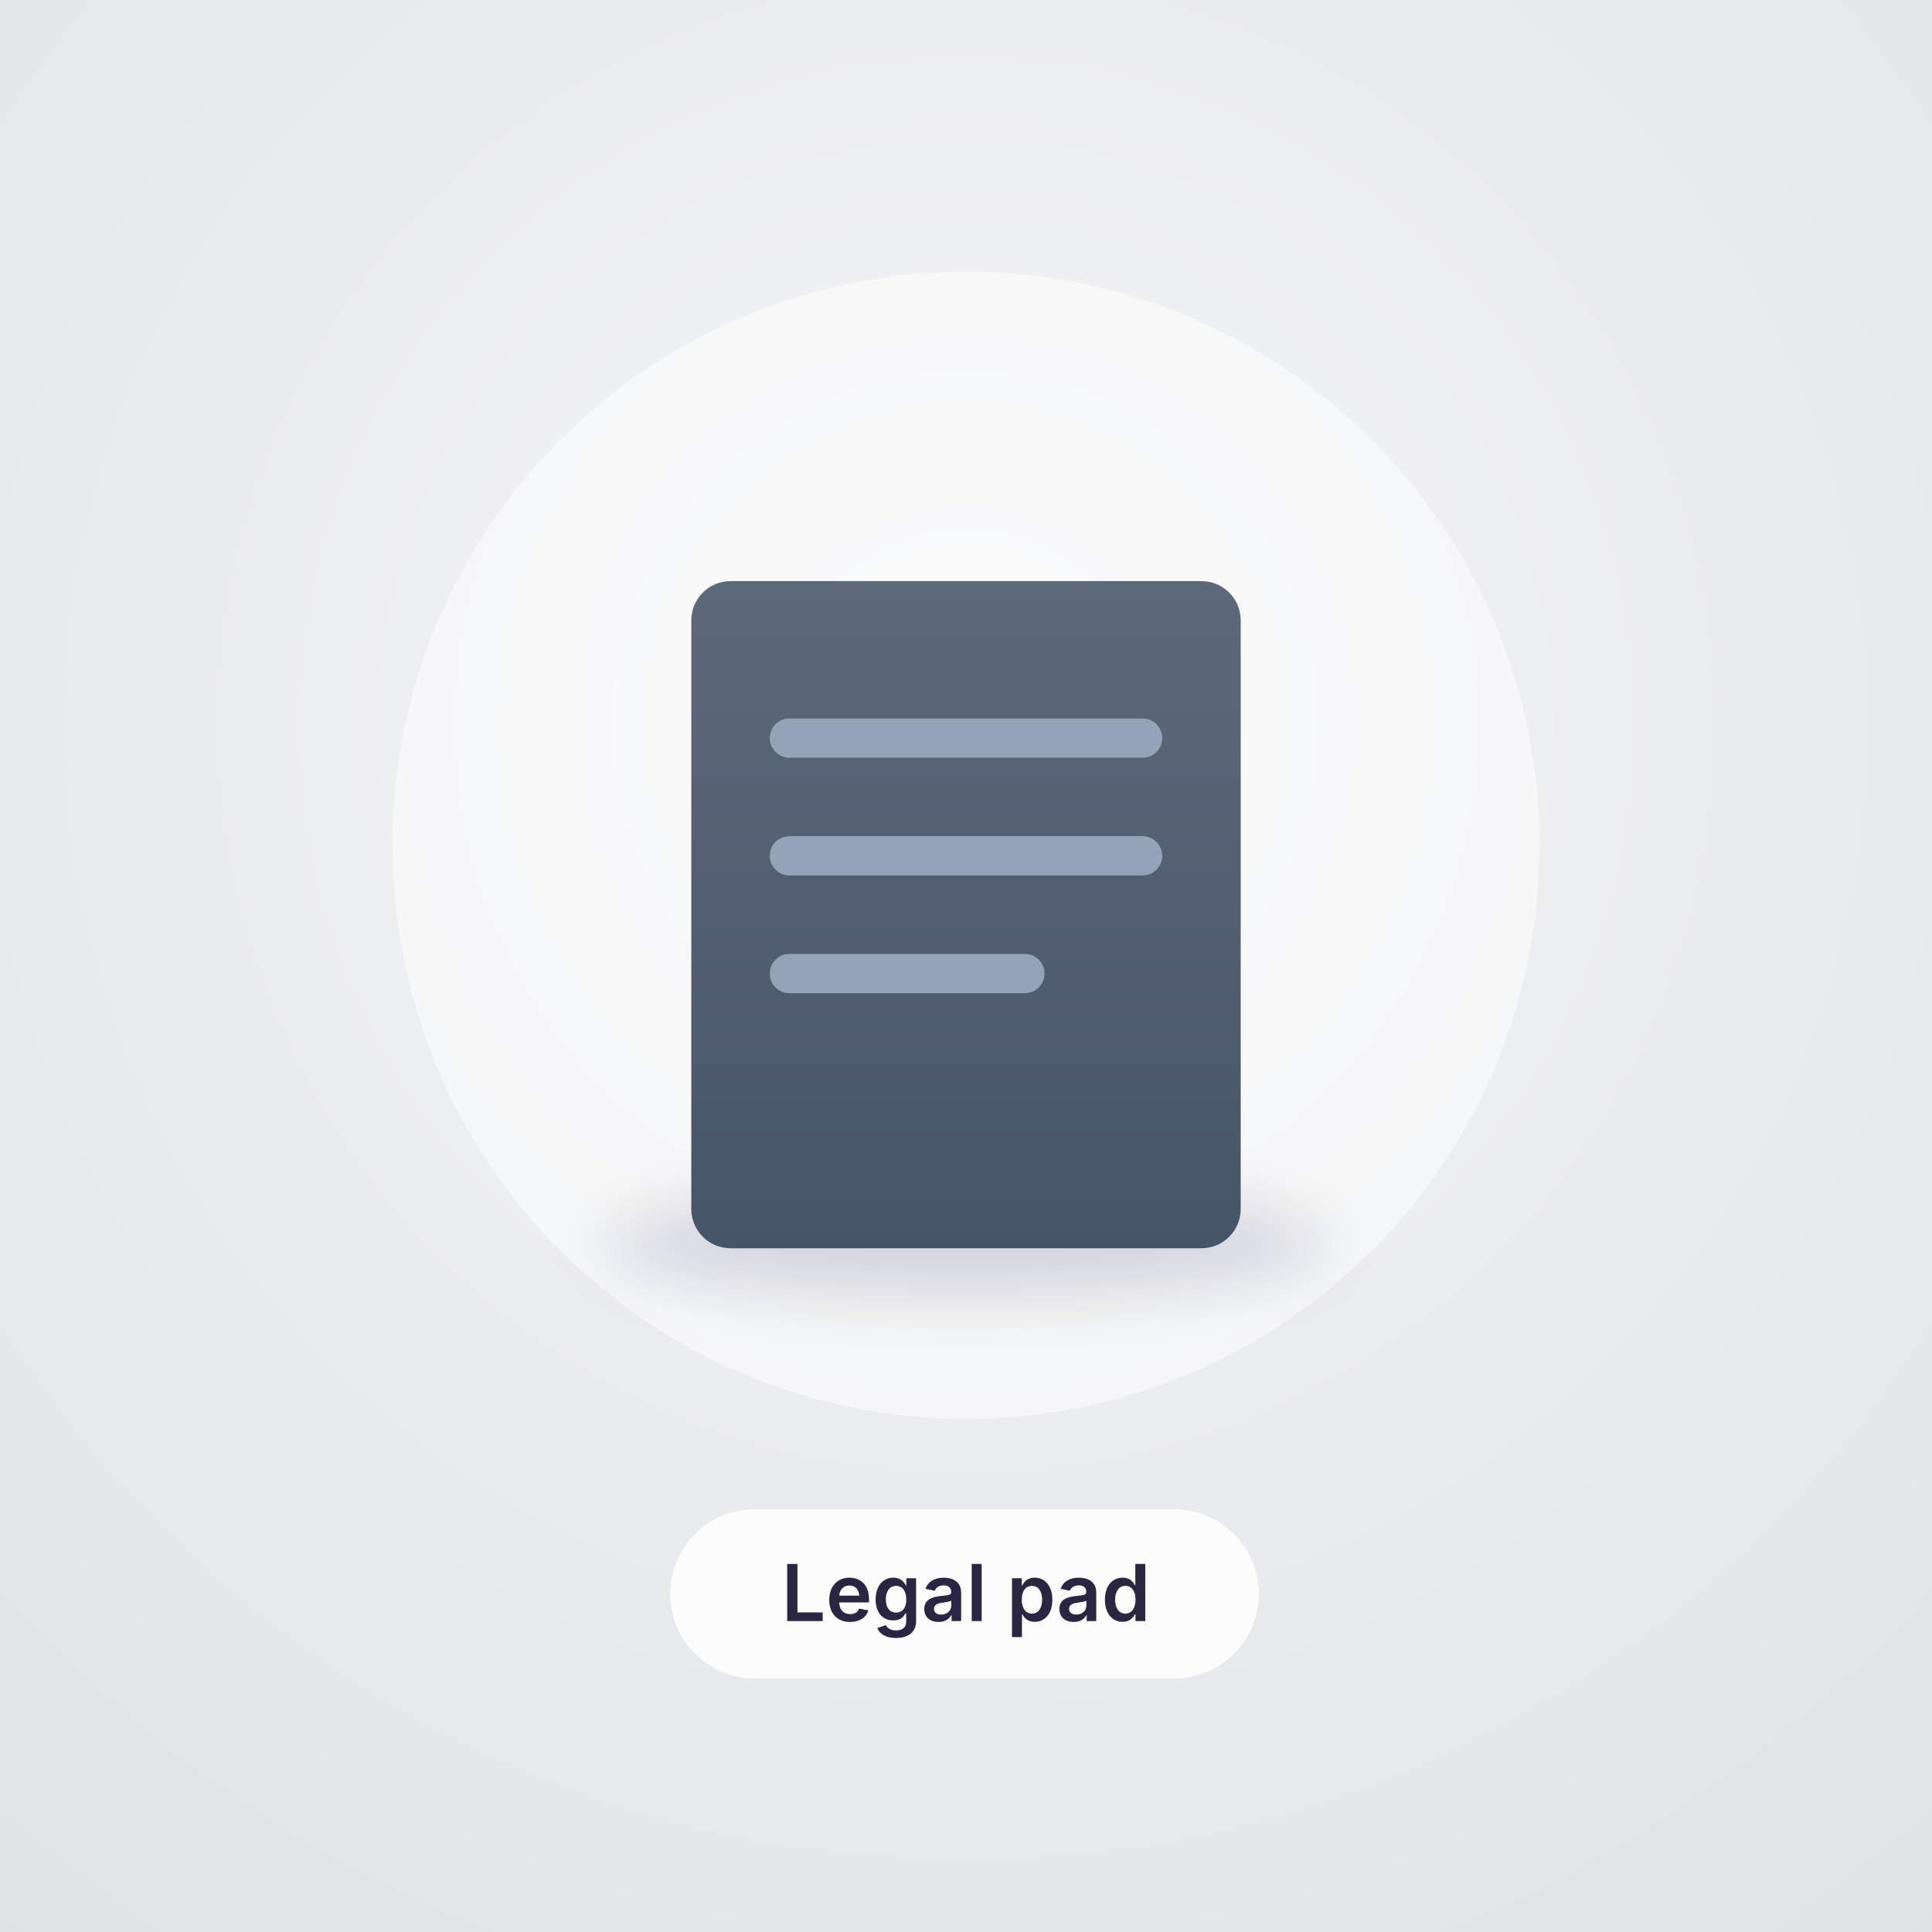
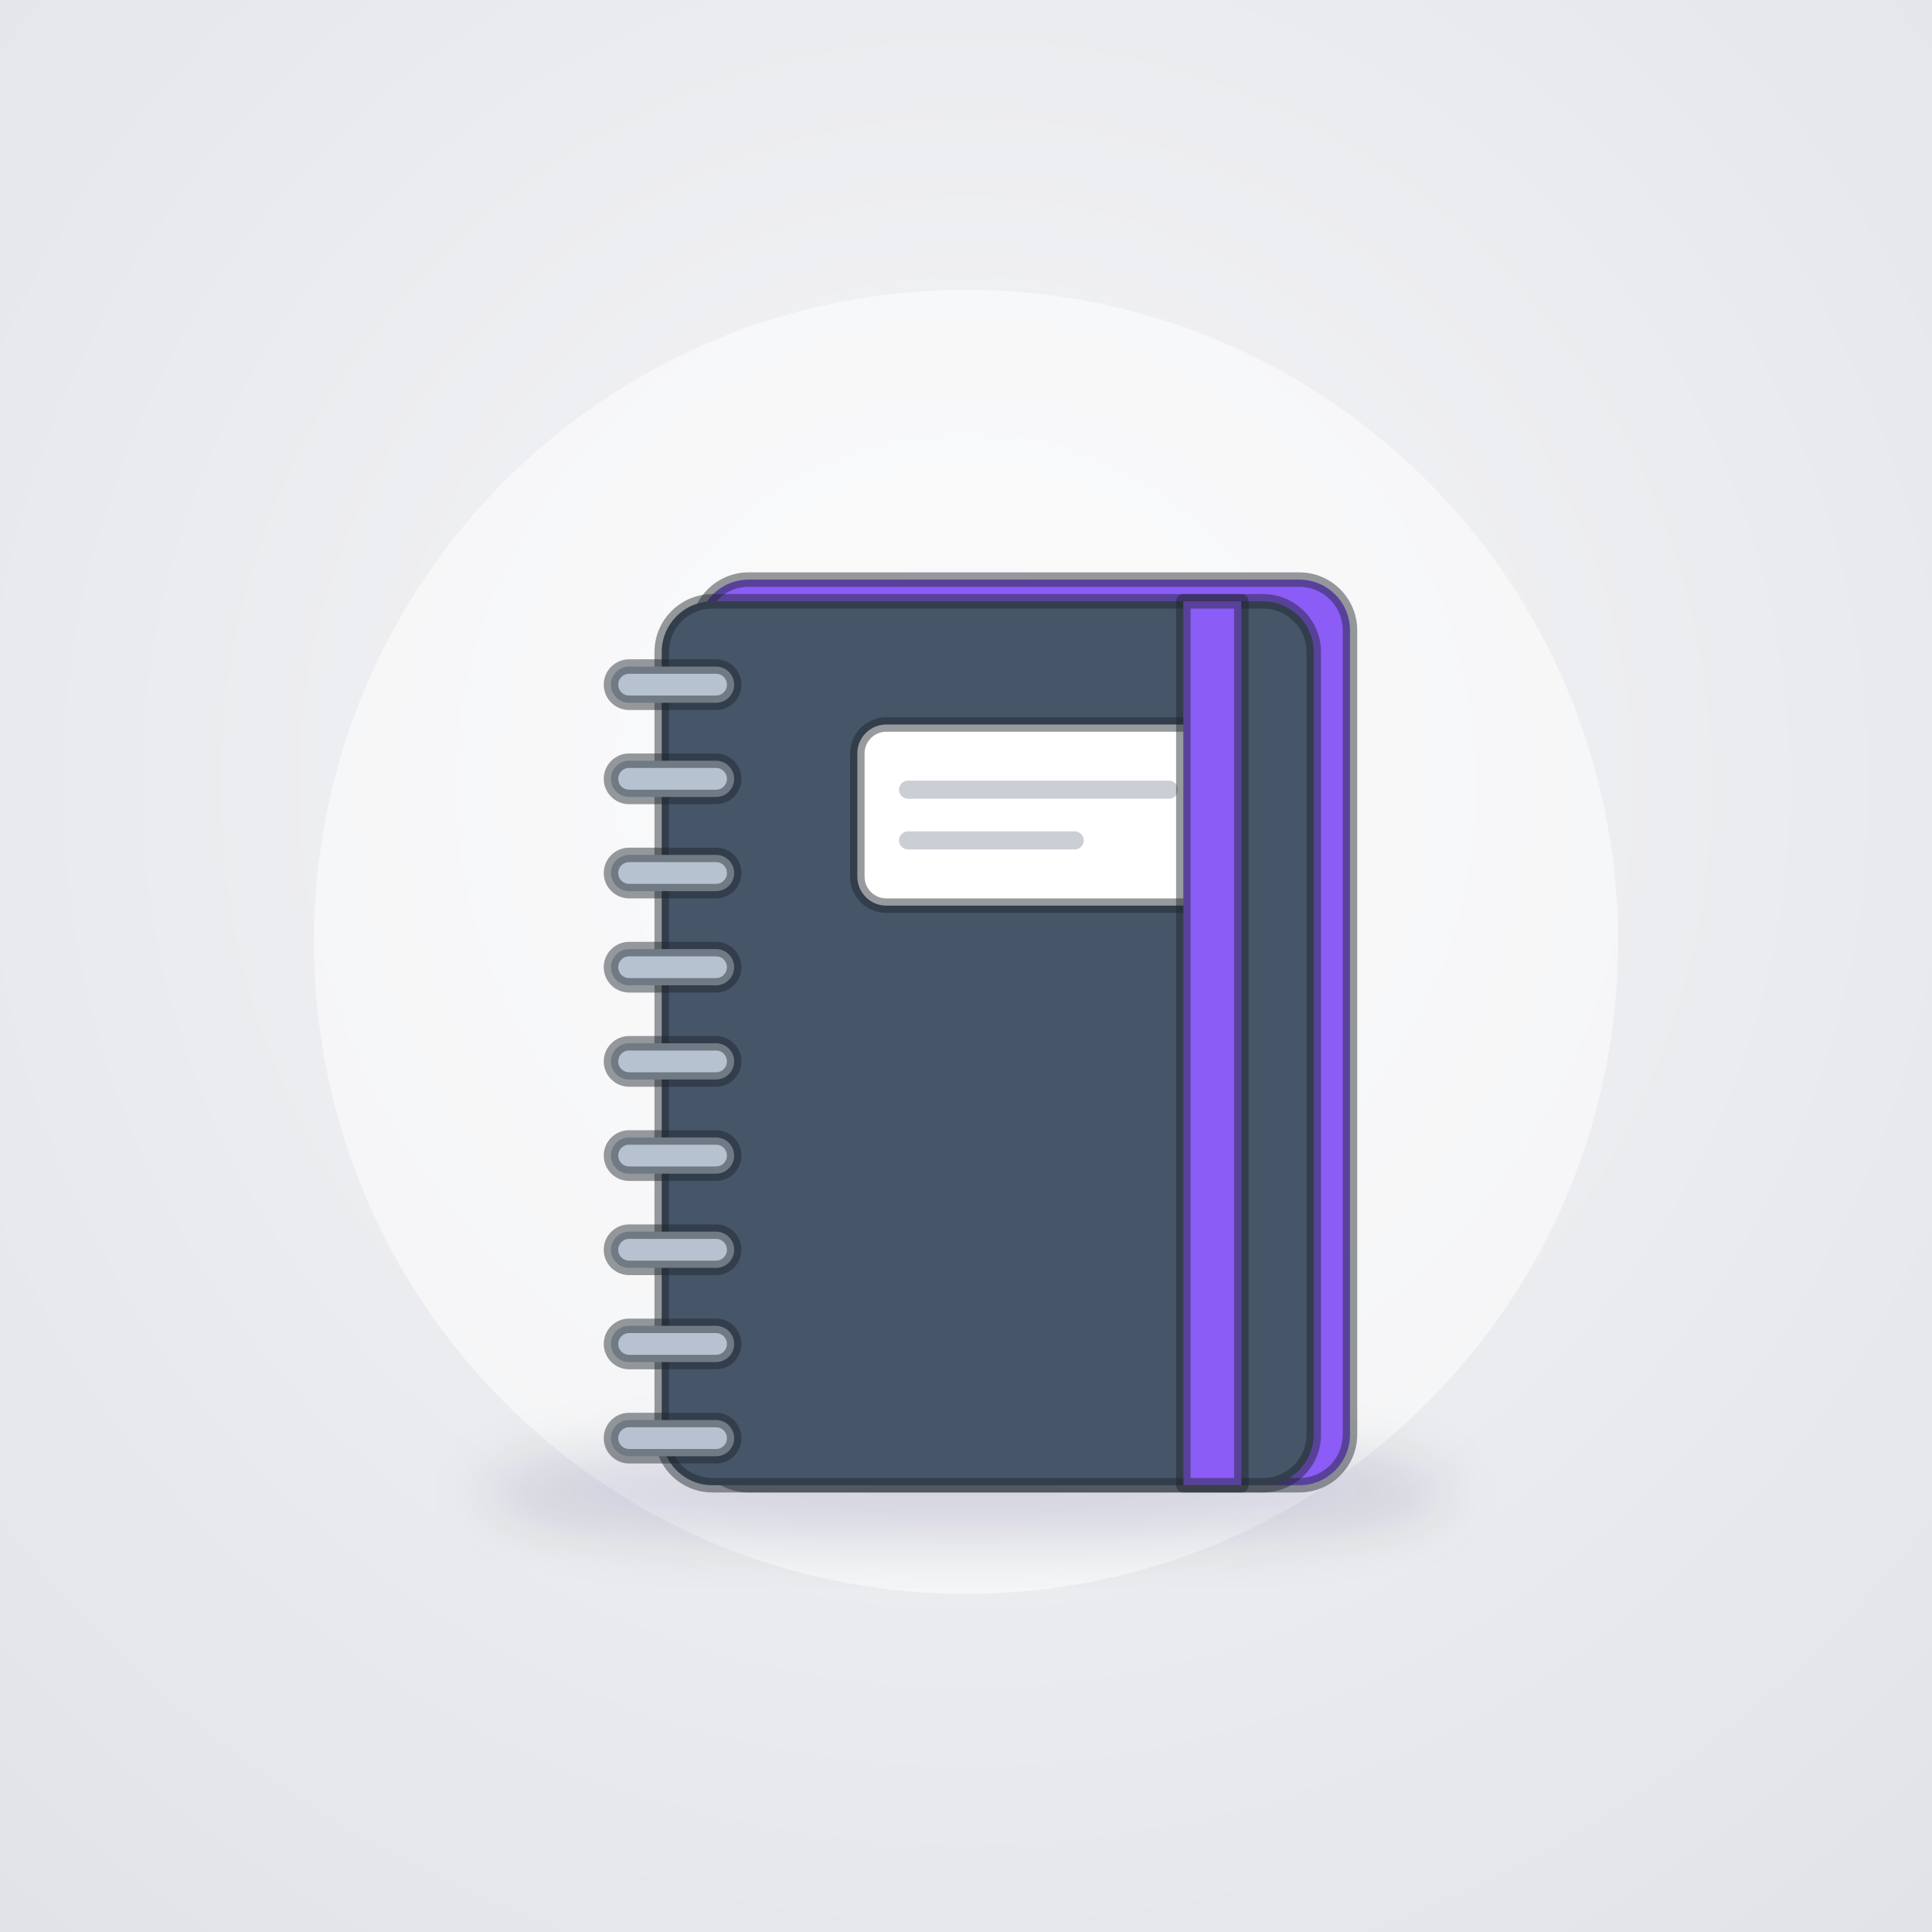
<svg xmlns="http://www.w3.org/2000/svg" viewBox="0 0 640 640" width="640" height="640" role="img" aria-label="Legal pad">
  <defs>
-     <radialGradient id="t-legal-pad-bg" cx="320" cy="240" r="520" gradientUnits="userSpaceOnUse">
+     <radialGradient id="t-legal-pad-bg" cx="320" cy="260" r="520" gradientUnits="userSpaceOnUse">
      <stop offset="0" stop-color="#f6f6f8" />
      <stop offset="1" stop-color="#e0e2e6" />
    </radialGradient>
-     <linearGradient id="t-legal-pad-ink" x1="0" y1="0" x2="0" y2="1">
-       <stop offset="0" stop-color="#5d697b" />
-       <stop offset="1" stop-color="#475569" />
-     </linearGradient>
    <filter id="t-legal-pad-blur" x="-50%" y="-50%" width="200%" height="200%">
      <feGaussianBlur stdDeviation="10" />
    </filter>
  </defs>
  <rect width="640" height="640" fill="url(#t-legal-pad-bg)" />
-   <circle cx="320" cy="280" r="190" fill="#fff" fill-opacity=".5" />
-   <ellipse cx="320" cy="412" rx="120" ry="18" fill="#1e1b4b" fill-opacity=".14" filter="url(#t-legal-pad-blur)" />
-   <g transform="translate(320 290) scale(1.3) translate(-320 -275)">
-     <rect x="250" y="200" width="140" height="170" rx="10" fill="url(#t-legal-pad-ink)" />
-     <path d="M275 240h90M275 270h90M275 300h60" stroke="#94a3b8" stroke-width="10" stroke-linecap="round" />
+   <circle cx="320" cy="312" r="216" fill="#fff" fill-opacity=".5" />
+   <ellipse cx="320" cy="494" rx="160" ry="16" fill="#1e1b4b" fill-opacity=".14" filter="url(#t-legal-pad-blur)" />
+   <g transform="translate(320 318) scale(1.2) translate(-320 -295)" stroke="#1c222a" stroke-width="4" stroke-linejoin="round" stroke-opacity=".45">
+     <rect x="246" y="190" width="180" height="250" rx="14" fill="#8b5cf6" />
+     <rect x="236" y="196" width="180" height="244" rx="14" fill="#475569" />
+     <rect x="290" y="230" width="100" height="50" rx="8" fill="#ffffff" />
+     <path d="M304 248H376M304 262H350" fill="none" stroke="#cbcfd5" stroke-width="5" stroke-linecap="round" stroke-linejoin="round" stroke-opacity="1" />
+     <rect x="380" y="196" width="16" height="244" fill="#8b5cf6" />
+     <rect x="222" y="214" width="34" height="10" rx="5" fill="#b6c2cf" />
+     <rect x="222" y="240" width="34" height="10" rx="5" fill="#b6c2cf" />
+     <rect x="222" y="266" width="34" height="10" rx="5" fill="#b6c2cf" />
+     <rect x="222" y="292" width="34" height="10" rx="5" fill="#b6c2cf" />
+     <rect x="222" y="318" width="34" height="10" rx="5" fill="#b6c2cf" />
+     <rect x="222" y="344" width="34" height="10" rx="5" fill="#b6c2cf" />
+     <rect x="222" y="370" width="34" height="10" rx="5" fill="#b6c2cf" />
+     <rect x="222" y="396" width="34" height="10" rx="5" fill="#b6c2cf" />
+     <rect x="222" y="422" width="34" height="10" rx="5" fill="#b6c2cf" />
  </g>
-   <rect x="222" y="500" width="195" height="56" rx="28" fill="#fff" fill-opacity=".85" />
-   <text x="320" y="537" text-anchor="middle" font-family="system-ui, -apple-system, Segoe UI, sans-serif" font-size="26" font-weight="600" fill="#2a2540">Legal pad</text>
</svg>
